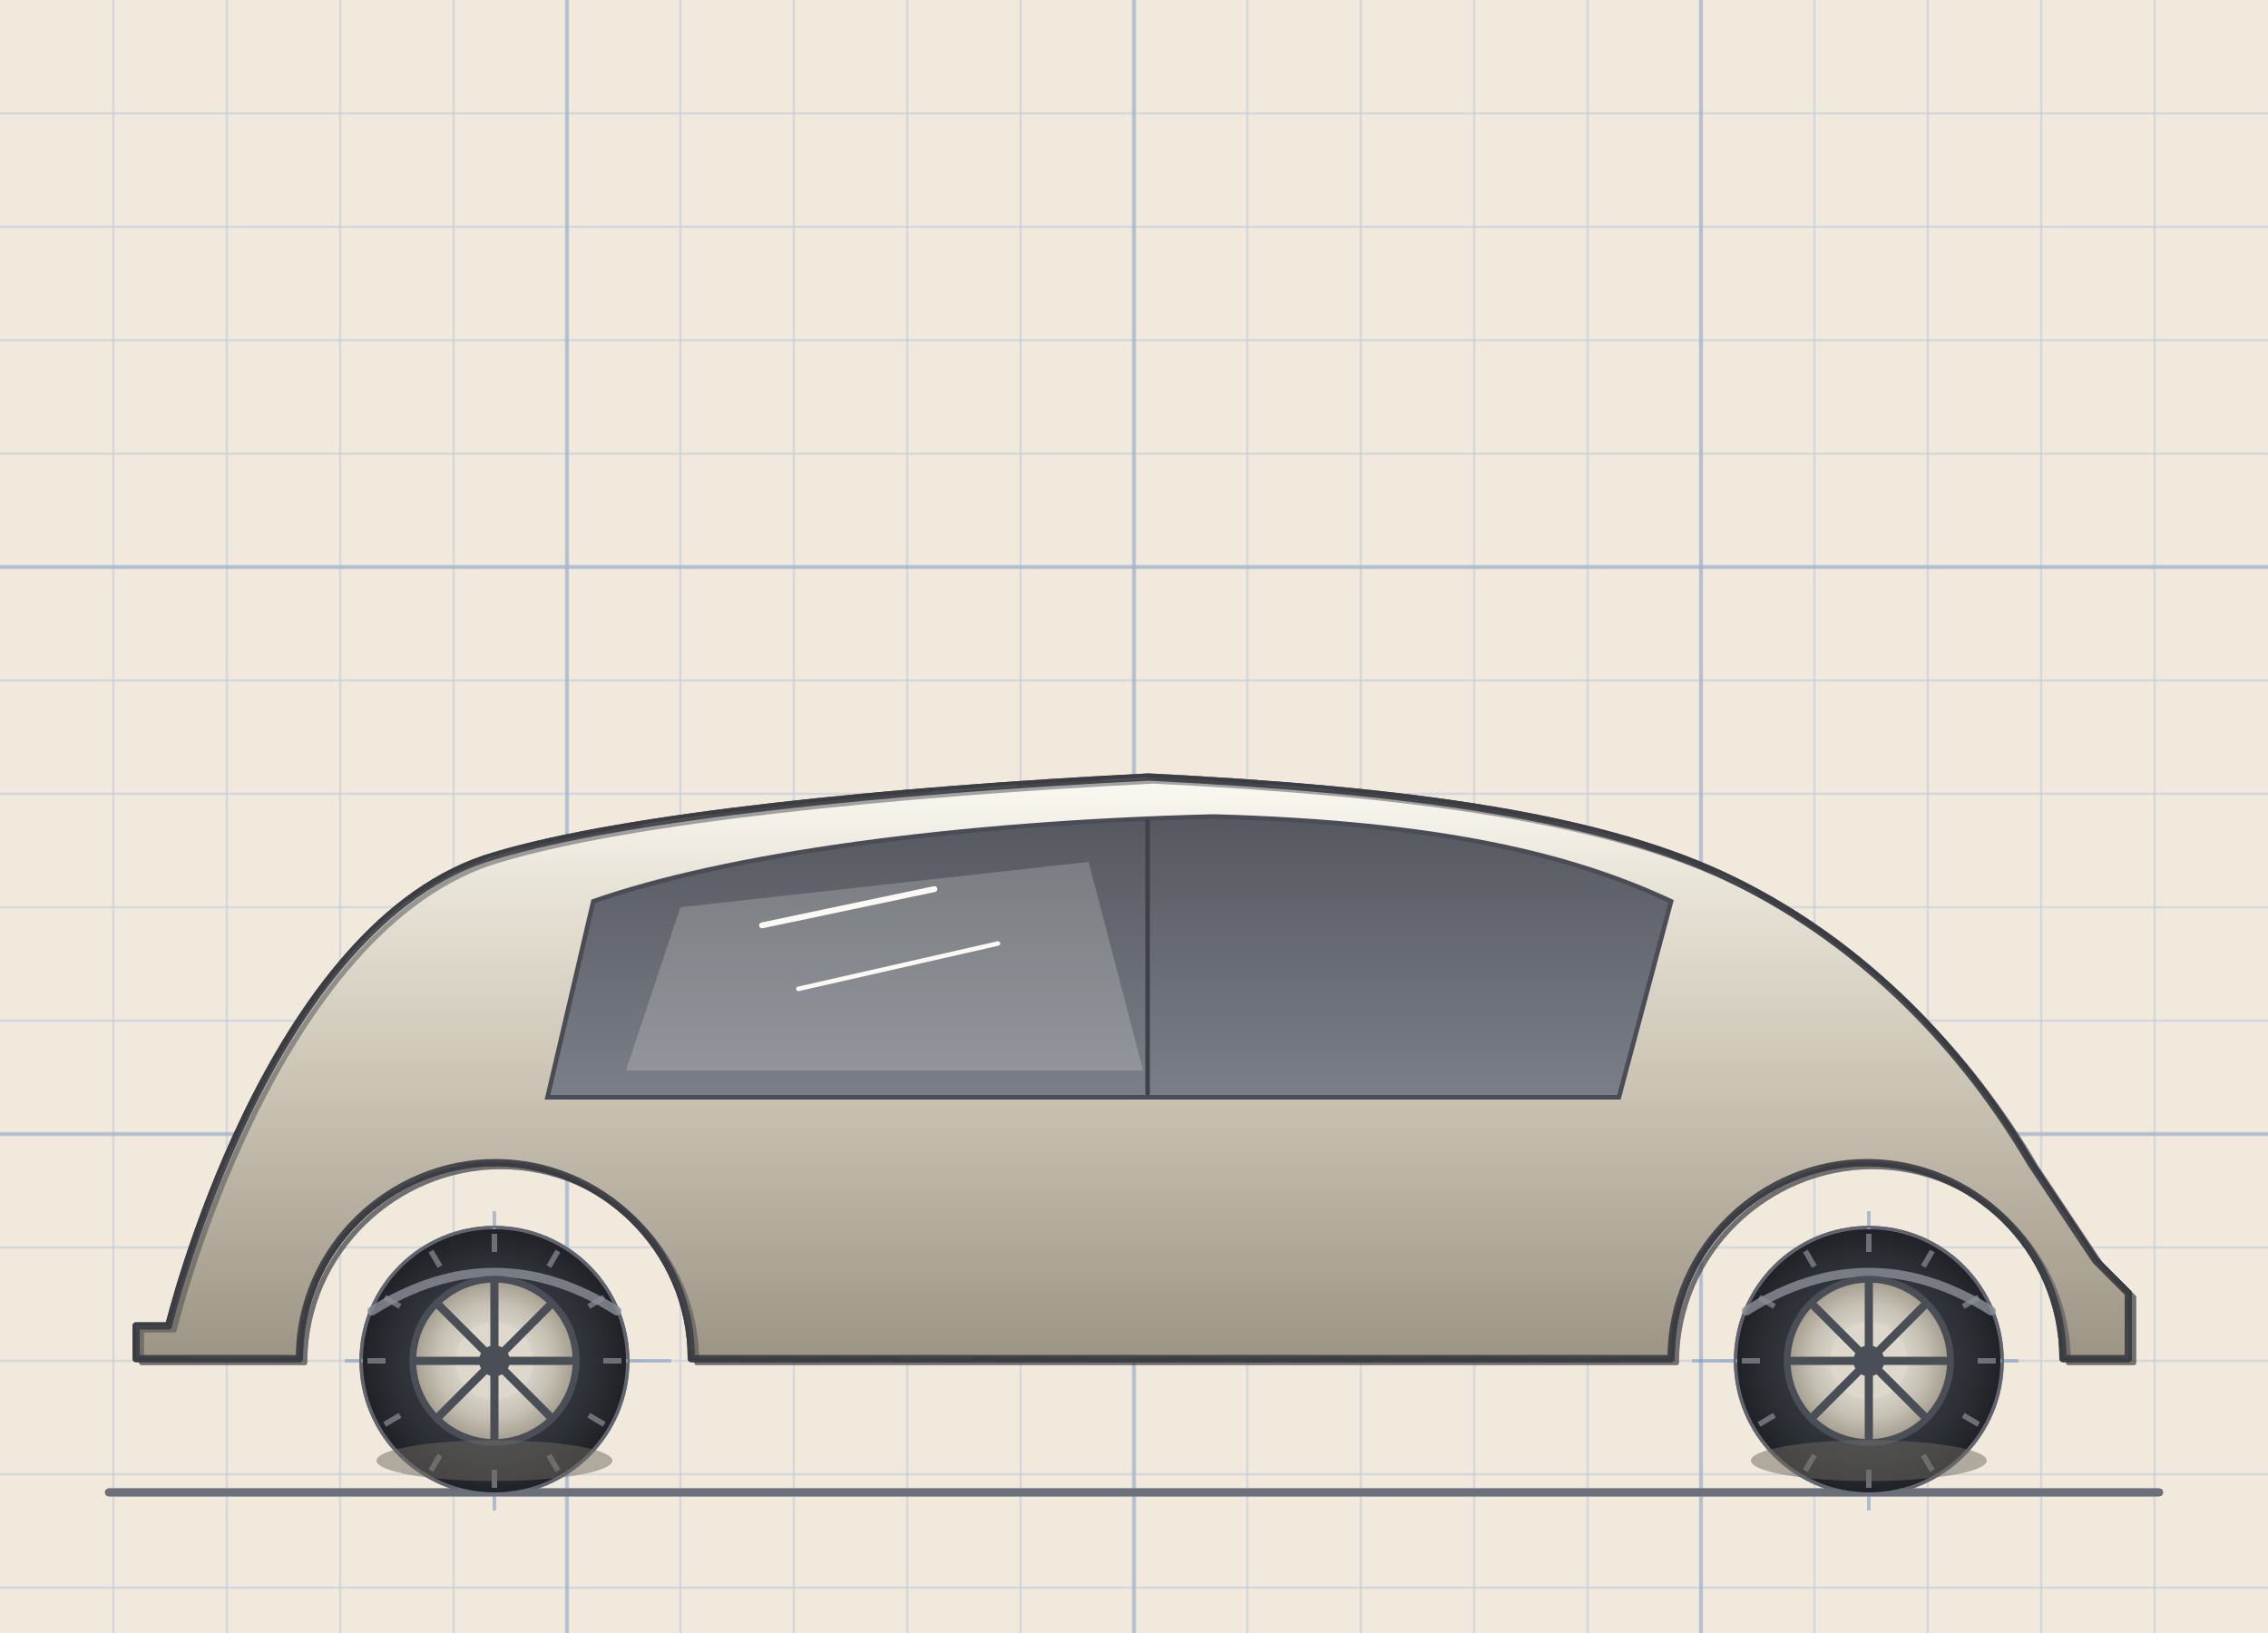
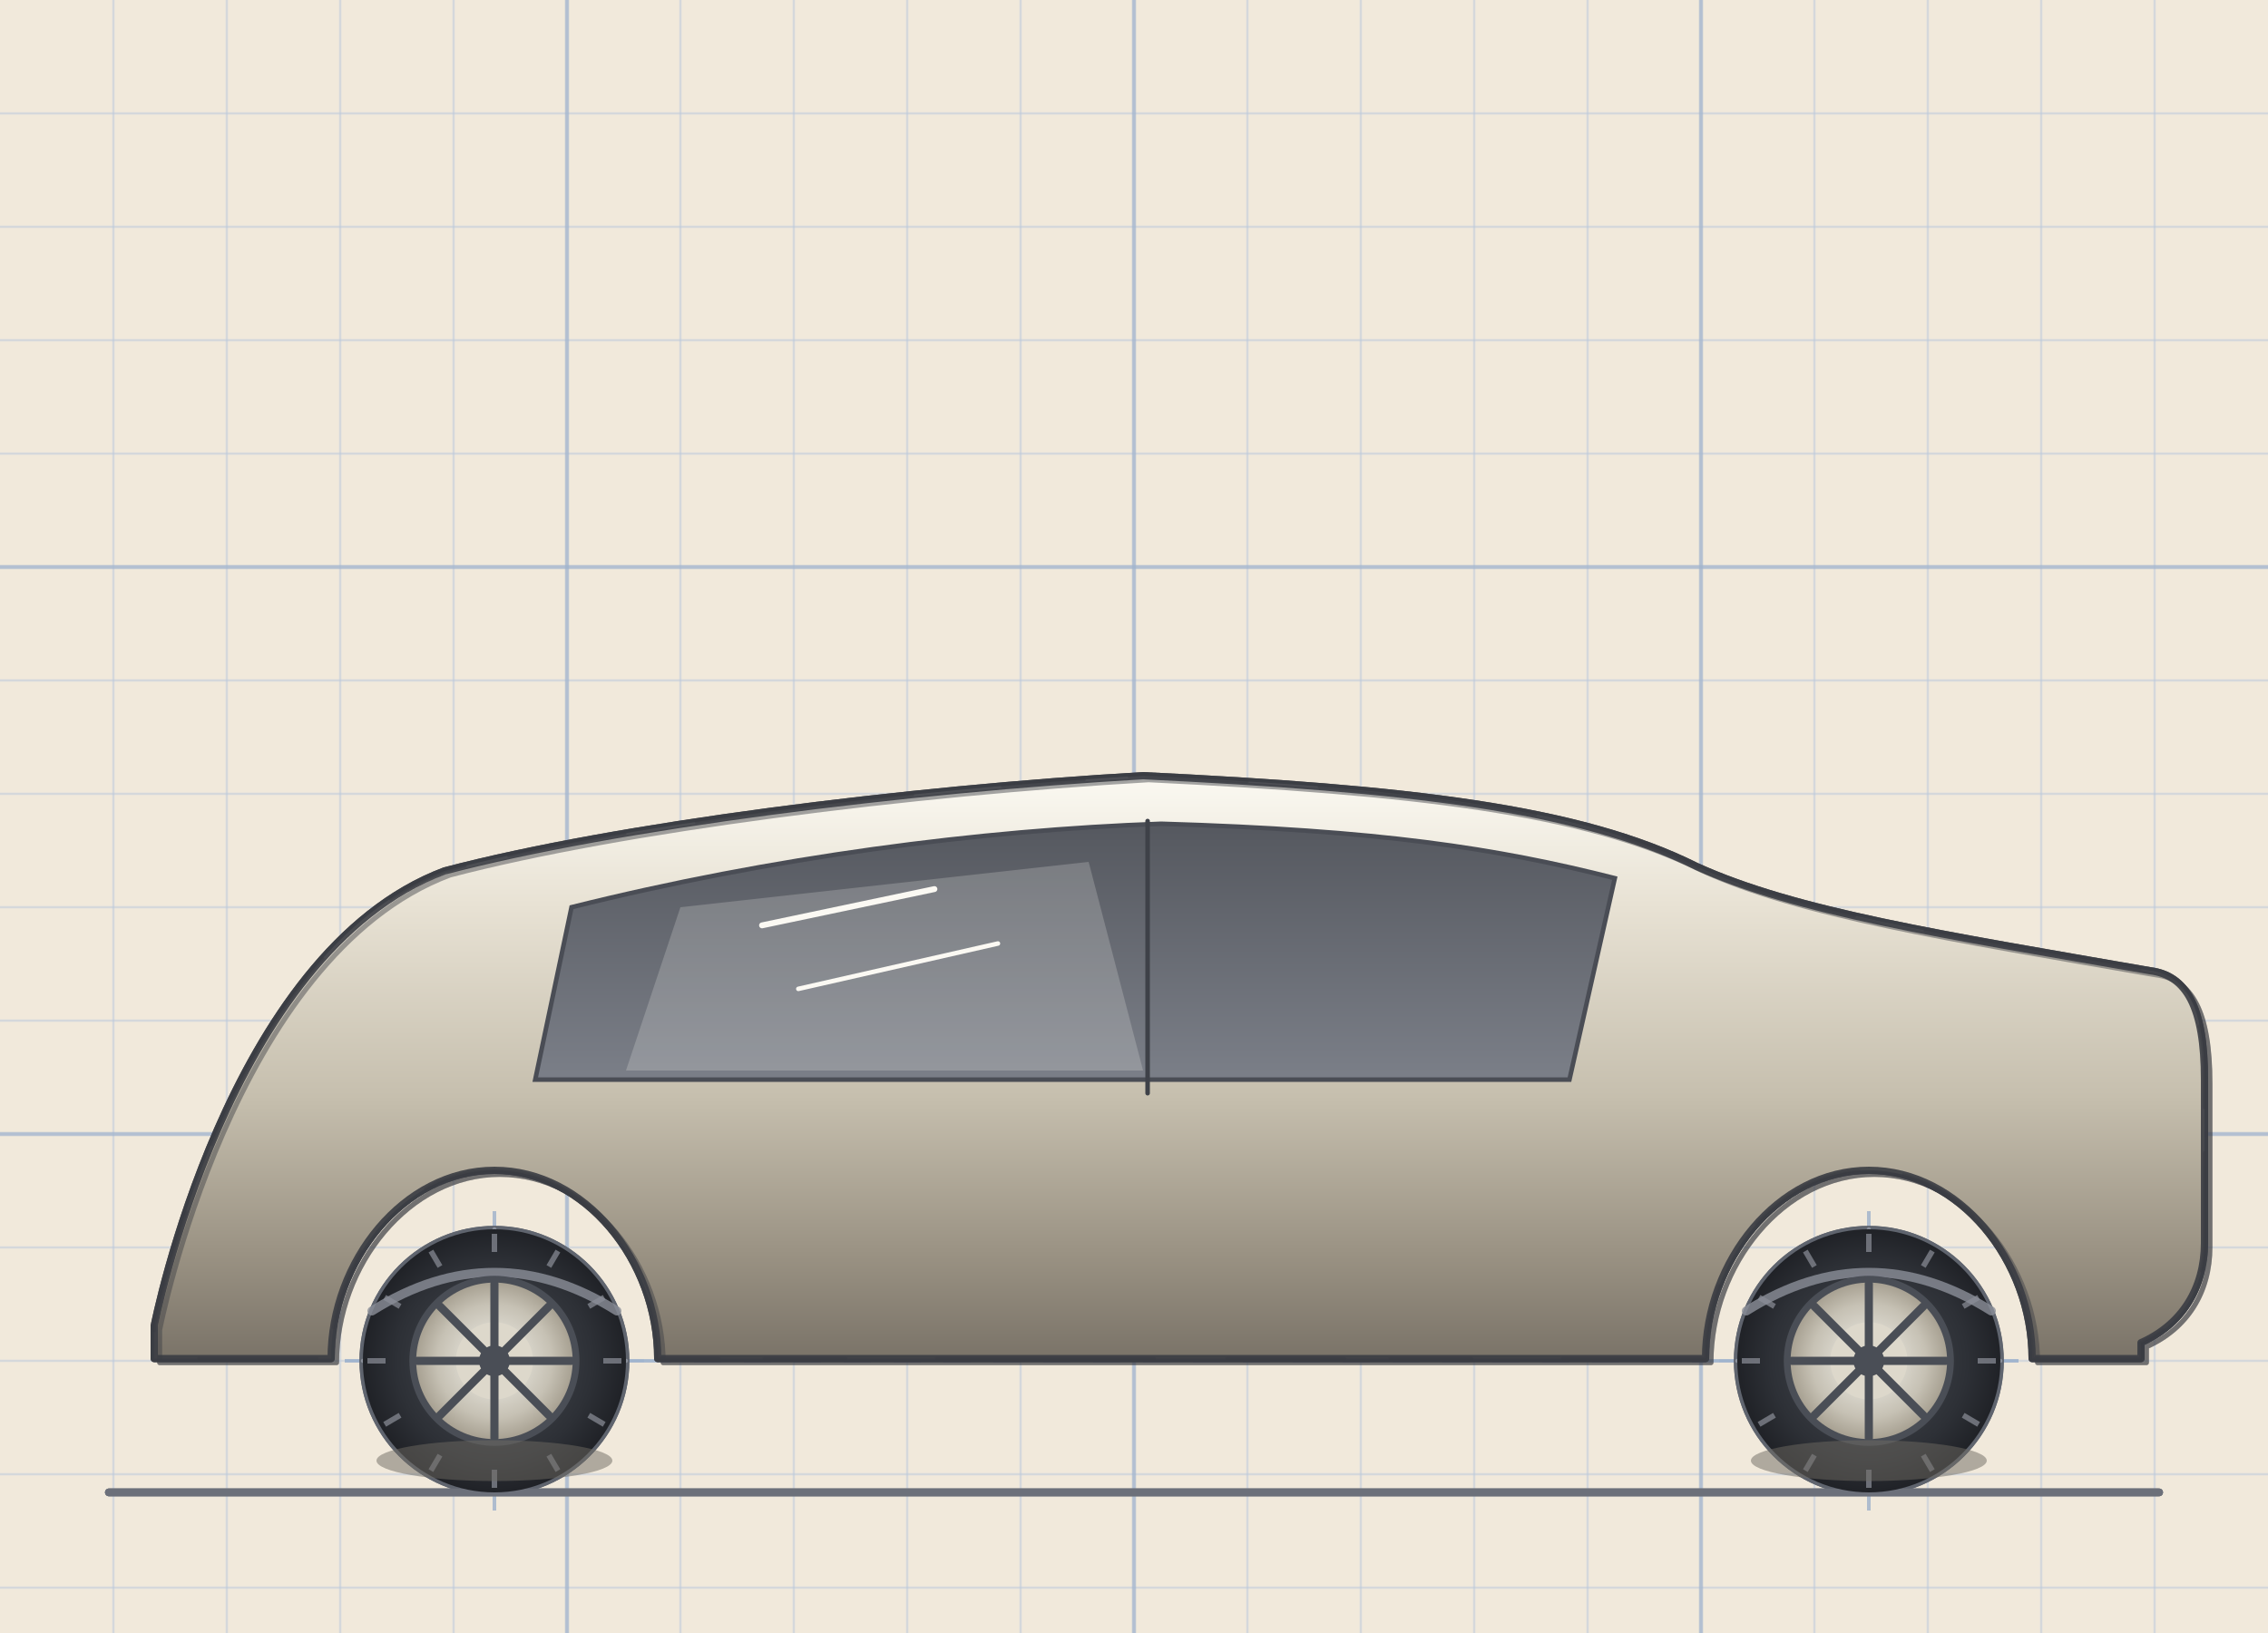
<svg xmlns="http://www.w3.org/2000/svg" viewBox="0 0 500 360" role="img">
  <defs>
    <linearGradient id="gBody" x1="0" y1="0" x2="0" y2="1">
-       <stop offset="0%" stop-color="#FBF9F3" />
-       <stop offset="18%" stop-color="#E9E4D8" />
-       <stop offset="55%" stop-color="#C9C2B2" />
-       <stop offset="100%" stop-color="#9C9484" />
+       <stop offset="0%" stop-color="#FBF9F2" />
+       <stop offset="22%" stop-color="#E8E2D4" />
+       <stop offset="55%" stop-color="#C6BFAE" />
+       <stop offset="82%" stop-color="#9A9283" />
+       <stop offset="100%" stop-color="#7A7368" />
    </linearGradient>
    <linearGradient id="gGlass" x1="0" y1="0" x2="0" y2="1">
      <stop offset="0%" stop-color="#55585F" />
      <stop offset="100%" stop-color="#7B7F88" />
    </linearGradient>
    <radialGradient id="gTire" cx="0.5" cy="0.5" r="0.5">
      <stop offset="0%" stop-color="#4A4E55" />
      <stop offset="75%" stop-color="#2D3036" />
      <stop offset="100%" stop-color="#202227" />
    </radialGradient>
    <radialGradient id="gRim" cx="0.5" cy="0.5" r="0.5">
      <stop offset="0%" stop-color="#F3F2EC" />
      <stop offset="70%" stop-color="#C6C1B4" />
      <stop offset="100%" stop-color="#A39C8D" />
    </radialGradient>
    <radialGradient id="gGround" cx="0.5" cy="0.5" r="0.5">
      <stop offset="0%" stop-color="#8A8478" stop-opacity="0.34" />
      <stop offset="100%" stop-color="#8A8478" stop-opacity="0" />
    </radialGradient>
    <radialGradient id="gMetal" cx="0.5" cy="0.36" r="0.66">
      <stop offset="0%" stop-color="#FDFCF8" />
      <stop offset="24%" stop-color="#D4CFC2" />
      <stop offset="48%" stop-color="#8B8478" />
      <stop offset="66%" stop-color="#3A3C42" />
      <stop offset="82%" stop-color="#B9B3A6" />
      <stop offset="100%" stop-color="#6E6A61" />
    </radialGradient>
    <radialGradient id="gMatte" cx="0.5" cy="0.42" r="0.62">
      <stop offset="0%" stop-color="#EFEDE6" />
      <stop offset="55%" stop-color="#B9B4A8" />
      <stop offset="100%" stop-color="#7D786E" />
    </radialGradient>
    <radialGradient id="gGlassBall" cx="0.36" cy="0.32" r="0.7">
      <stop offset="0%" stop-color="#FBF9F3" stop-opacity="0.2" />
      <stop offset="55%" stop-color="#7B7F88" stop-opacity="0.1" />
      <stop offset="100%" stop-color="#3A3C42" stop-opacity="0.38" />
    </radialGradient>
    <linearGradient id="gTonePaper" x1="0" y1="0" x2="0" y2="1">
      <stop offset="0%" stop-color="#D6D0C2" />
      <stop offset="100%" stop-color="#BCB5A5" />
    </linearGradient>
    <linearGradient id="gScreen" x1="0" y1="0" x2="0" y2="1">
      <stop offset="0%" stop-color="#41444C" />
      <stop offset="100%" stop-color="#22242A" />
    </linearGradient>
  </defs>
  <rect x="0" y="0" width="500" height="360" fill="#F1E9DB" />
  <line x1="25" y1="0" x2="25" y2="360" stroke="#B9C8DC" stroke-width="0.5" opacity="0.5" />
  <line x1="50" y1="0" x2="50" y2="360" stroke="#B9C8DC" stroke-width="0.5" opacity="0.5" />
  <line x1="75" y1="0" x2="75" y2="360" stroke="#B9C8DC" stroke-width="0.5" opacity="0.5" />
  <line x1="100" y1="0" x2="100" y2="360" stroke="#B9C8DC" stroke-width="0.5" opacity="0.5" />
  <line x1="125" y1="0" x2="125" y2="360" stroke="#B9C8DC" stroke-width="0.5" opacity="0.5" />
  <line x1="150" y1="0" x2="150" y2="360" stroke="#B9C8DC" stroke-width="0.5" opacity="0.5" />
  <line x1="175" y1="0" x2="175" y2="360" stroke="#B9C8DC" stroke-width="0.5" opacity="0.5" />
  <line x1="200" y1="0" x2="200" y2="360" stroke="#B9C8DC" stroke-width="0.5" opacity="0.5" />
  <line x1="225" y1="0" x2="225" y2="360" stroke="#B9C8DC" stroke-width="0.5" opacity="0.5" />
  <line x1="250" y1="0" x2="250" y2="360" stroke="#B9C8DC" stroke-width="0.5" opacity="0.5" />
  <line x1="275" y1="0" x2="275" y2="360" stroke="#B9C8DC" stroke-width="0.5" opacity="0.5" />
  <line x1="300" y1="0" x2="300" y2="360" stroke="#B9C8DC" stroke-width="0.5" opacity="0.5" />
  <line x1="325" y1="0" x2="325" y2="360" stroke="#B9C8DC" stroke-width="0.5" opacity="0.5" />
  <line x1="350" y1="0" x2="350" y2="360" stroke="#B9C8DC" stroke-width="0.5" opacity="0.5" />
  <line x1="375" y1="0" x2="375" y2="360" stroke="#B9C8DC" stroke-width="0.5" opacity="0.5" />
  <line x1="400" y1="0" x2="400" y2="360" stroke="#B9C8DC" stroke-width="0.5" opacity="0.5" />
  <line x1="425" y1="0" x2="425" y2="360" stroke="#B9C8DC" stroke-width="0.5" opacity="0.5" />
  <line x1="450" y1="0" x2="450" y2="360" stroke="#B9C8DC" stroke-width="0.5" opacity="0.5" />
  <line x1="475" y1="0" x2="475" y2="360" stroke="#B9C8DC" stroke-width="0.5" opacity="0.5" />
  <line x1="0" y1="25" x2="500" y2="25" stroke="#B9C8DC" stroke-width="0.5" opacity="0.5" />
  <line x1="0" y1="50" x2="500" y2="50" stroke="#B9C8DC" stroke-width="0.5" opacity="0.5" />
  <line x1="0" y1="75" x2="500" y2="75" stroke="#B9C8DC" stroke-width="0.5" opacity="0.5" />
  <line x1="0" y1="100" x2="500" y2="100" stroke="#B9C8DC" stroke-width="0.5" opacity="0.5" />
  <line x1="0" y1="125" x2="500" y2="125" stroke="#B9C8DC" stroke-width="0.5" opacity="0.5" />
  <line x1="0" y1="150" x2="500" y2="150" stroke="#B9C8DC" stroke-width="0.5" opacity="0.5" />
  <line x1="0" y1="175" x2="500" y2="175" stroke="#B9C8DC" stroke-width="0.5" opacity="0.5" />
  <line x1="0" y1="200" x2="500" y2="200" stroke="#B9C8DC" stroke-width="0.5" opacity="0.5" />
  <line x1="0" y1="225" x2="500" y2="225" stroke="#B9C8DC" stroke-width="0.5" opacity="0.5" />
  <line x1="0" y1="250" x2="500" y2="250" stroke="#B9C8DC" stroke-width="0.5" opacity="0.5" />
  <line x1="0" y1="275" x2="500" y2="275" stroke="#B9C8DC" stroke-width="0.5" opacity="0.5" />
  <line x1="0" y1="300" x2="500" y2="300" stroke="#B9C8DC" stroke-width="0.5" opacity="0.5" />
  <line x1="0" y1="325" x2="500" y2="325" stroke="#B9C8DC" stroke-width="0.5" opacity="0.5" />
  <line x1="0" y1="350" x2="500" y2="350" stroke="#B9C8DC" stroke-width="0.5" opacity="0.5" />
  <line x1="125" y1="0" x2="125" y2="360" stroke="#9FB2CC" stroke-width="0.9" opacity="0.65" />
  <line x1="250" y1="0" x2="250" y2="360" stroke="#9FB2CC" stroke-width="0.9" opacity="0.65" />
  <line x1="375" y1="0" x2="375" y2="360" stroke="#9FB2CC" stroke-width="0.9" opacity="0.65" />
  <line x1="0" y1="125" x2="500" y2="125" stroke="#9FB2CC" stroke-width="0.9" opacity="0.65" />
  <line x1="0" y1="250" x2="500" y2="250" stroke="#9FB2CC" stroke-width="0.9" opacity="0.65" />
  <line x1="24" y1="329" x2="476" y2="329" stroke="#6B8FC2" stroke-width="1.0" stroke-dasharray="10 7" opacity="0.7" />
  <circle cx="109" cy="300" r="29" stroke="#6B8FC2" stroke-width="0.9" fill="none" opacity="0.6" />
  <line x1="76" y1="300" x2="142" y2="300" stroke="#6B8FC2" stroke-width="0.8" opacity="0.5" />
  <line x1="109" y1="267" x2="109" y2="333" stroke="#6B8FC2" stroke-width="0.8" opacity="0.5" />
  <circle cx="412" cy="300" r="29" stroke="#6B8FC2" stroke-width="0.9" fill="none" opacity="0.6" />
  <line x1="379" y1="300" x2="445" y2="300" stroke="#6B8FC2" stroke-width="0.8" opacity="0.5" />
  <line x1="412" y1="267" x2="412" y2="333" stroke="#6B8FC2" stroke-width="0.8" opacity="0.5" />
  <line x1="109" y1="300" x2="412" y2="300" stroke="#6B8FC2" stroke-width="0.8" stroke-dasharray="6 5" opacity="0.45" />
  <line x1="24" y1="329" x2="476" y2="329" stroke="#6C707A" stroke-width="1.7" stroke-linecap="round" stroke-linejoin="round" />
  <circle cx="109" cy="300" r="29" stroke="#5F646E" stroke-width="1.5" fill="none" />
  <line x1="80" y1="300" x2="138" y2="300" stroke="#8B909B" stroke-width="0.9" stroke-linecap="round" stroke-linejoin="round" />
  <line x1="109" y1="271" x2="109" y2="329" stroke="#8B909B" stroke-width="0.9" stroke-linecap="round" stroke-linejoin="round" />
  <circle cx="109" cy="300" r="2.2" fill="#5F646E" />
  <circle cx="412" cy="300" r="29" stroke="#5F646E" stroke-width="1.5" fill="none" />
  <line x1="383" y1="300" x2="441" y2="300" stroke="#8B909B" stroke-width="0.9" stroke-linecap="round" stroke-linejoin="round" />
  <line x1="412" y1="271" x2="412" y2="329" stroke="#8B909B" stroke-width="0.9" stroke-linecap="round" stroke-linejoin="round" />
  <circle cx="412" cy="300" r="2.2" fill="#5F646E" />
  <line x1="24" y1="329" x2="476" y2="329" stroke="#6C707A" stroke-width="1.7" stroke-linecap="round" stroke-linejoin="round" />
  <circle cx="109" cy="300" r="29" stroke="#5F646E" stroke-width="1.5" fill="none" />
  <line x1="80" y1="300" x2="138" y2="300" stroke="#8B909B" stroke-width="0.9" stroke-linecap="round" stroke-linejoin="round" />
  <line x1="109" y1="271" x2="109" y2="329" stroke="#8B909B" stroke-width="0.9" stroke-linecap="round" stroke-linejoin="round" />
  <circle cx="109" cy="300" r="2.2" fill="#5F646E" />
  <circle cx="412" cy="300" r="29" stroke="#5F646E" stroke-width="1.5" fill="none" />
  <line x1="383" y1="300" x2="441" y2="300" stroke="#8B909B" stroke-width="0.9" stroke-linecap="round" stroke-linejoin="round" />
  <line x1="412" y1="271" x2="412" y2="329" stroke="#8B909B" stroke-width="0.9" stroke-linecap="round" stroke-linejoin="round" />
  <circle cx="412" cy="300" r="2.2" fill="#5F646E" />
-   <path d="M37.2 292.3 C37.2 292.3 58.8 203.0 109.2 188.6 C138.0 180.0 195.6 174.2 253.2 171.3 C310.8 174.2 354.0 180.0 382.8 194.4 C411.6 208.7 433.2 231.8 447.6 256.3 L462.0 277.9 L469.2 285.1 L469.2 299.5 L454.8 299.5 C454.8 275.0 434.6 256.3 411.6 256.3 C388.6 256.3 368.4 275.0 368.4 299.5 L152.4 299.5 C152.4 275.0 132.2 256.3 109.2 256.3 C86.2 256.3 66.0 275.0 66.0 299.5 L30.0 299.5 L30.0 292.3 Z" fill="url(#gBody)" />
-   <path d="M37.2 292.3 C37.2 292.3 58.8 203.0 109.2 188.6 C138.0 180.0 195.6 174.2 253.2 171.3 C310.8 174.2 354.0 180.0 382.8 194.4 C411.6 208.7 433.2 231.8 447.6 256.3 L462.0 277.9 L469.2 285.1 L469.2 299.5 L454.8 299.5 C454.8 275.0 434.6 256.3 411.6 256.3 C388.6 256.3 368.4 275.0 368.4 299.5 L152.4 299.5 C152.4 275.0 132.2 256.3 109.2 256.3 C86.2 256.3 66.0 275.0 66.0 299.5 L30.0 299.5 L30.0 292.3 Z" stroke="#3A3C42" stroke-width="1.6" stroke-linecap="round" stroke-linejoin="round" fill="none" opacity="0.9" />
-   <path d="M37.2 292.3 C37.2 292.3 58.8 203.0 109.2 188.6 C138.0 180.0 195.6 174.2 253.2 171.3 C310.8 174.2 354.0 180.0 382.8 194.4 C411.6 208.7 433.2 231.8 447.6 256.3 L462.0 277.9 L469.2 285.1 L469.2 299.5 L454.8 299.5 C454.8 275.0 434.6 256.3 411.6 256.3 C388.6 256.3 368.4 275.0 368.4 299.5 L152.4 299.5 C152.4 275.0 132.2 256.3 109.2 256.3 C86.2 256.3 66.0 275.0 66.0 299.5 L30.0 299.5 L30.0 292.3 Z" stroke="#3A3C42" stroke-width="1.1" stroke-linecap="round" stroke-linejoin="round" fill="none" opacity="0.45" transform="translate(1.2 0.9)" />
-   <path d="M37.2 292.3 C37.2 292.3 58.8 203.0 109.2 188.6 C138.0 180.0 195.6 174.2 253.2 171.3 C310.8 174.2 354.0 180.0 382.8 194.4 C411.6 208.7 433.2 231.8 447.6 256.3 L462.0 277.9 L469.2 285.1 L469.2 299.5 L454.8 299.5 C454.8 275.0 434.6 256.3 411.6 256.3 C388.6 256.3 368.4 275.0 368.4 299.5 L152.4 299.5 C152.4 275.0 132.2 256.3 109.2 256.3 C86.2 256.3 66.0 275.0 66.0 299.5 L30.0 299.5 L30.0 292.3 Z" stroke="#3A3C42" stroke-width="0.8" stroke-linecap="round" stroke-linejoin="round" fill="none" stroke-dasharray="26 16 48 20 18 10" opacity="0.5" />
+   <path d="M34.0 292.3 C34.0 292.3 50.0 210.0 98.0 192.0 C136.0 182.0 200.0 174.0 252.0 171.0 C310.0 173.8 348.0 178.0 374.0 191.0 C396.0 201.0 428.0 206.0 474.0 214.0 C482.0 215.0 486.0 222.0 486.0 238.0 L486.0 274.0 C486.0 284.0 481.0 292.0 472.0 296.0 L472.0 299.5 L448.0 299.5 C448.0 278.0 432.0 258.0 412.0 258.0 C392.0 258.0 376.0 278.0 376.0 299.5 L145.0 299.5 C145.0 278.0 129.0 258.0 109.0 258.0 C89.0 258.0 73.0 278.0 73.0 299.5 L34.0 299.5 Z" fill="url(#gBody)" />
+   <path d="M34.0 292.3 C34.0 292.3 50.0 210.0 98.0 192.0 C136.0 182.0 200.0 174.0 252.0 171.0 C310.0 173.8 348.0 178.0 374.0 191.0 C396.0 201.0 428.0 206.0 474.0 214.0 C482.0 215.0 486.0 222.0 486.0 238.0 L486.0 274.0 C486.0 284.0 481.0 292.0 472.0 296.0 L472.0 299.5 L448.0 299.5 C448.0 278.0 432.0 258.0 412.0 258.0 C392.0 258.0 376.0 278.0 376.0 299.5 L145.0 299.5 C145.0 278.0 129.0 258.0 109.0 258.0 C89.0 258.0 73.0 278.0 73.0 299.5 L34.0 299.5 Z" stroke="#3A3C42" stroke-width="1.6" stroke-linecap="round" stroke-linejoin="round" fill="none" opacity="0.9" />
+   <path d="M34.0 292.3 C34.0 292.3 50.0 210.0 98.0 192.0 C136.0 182.0 200.0 174.0 252.0 171.0 C310.0 173.8 348.0 178.0 374.0 191.0 C396.0 201.0 428.0 206.0 474.0 214.0 C482.0 215.0 486.0 222.0 486.0 238.0 L486.0 274.0 C486.0 284.0 481.0 292.0 472.0 296.0 L472.0 299.5 L448.0 299.5 C448.0 278.0 432.0 258.0 412.0 258.0 C392.0 258.0 376.0 278.0 376.0 299.5 L145.0 299.5 C145.0 278.0 129.0 258.0 109.0 258.0 C89.0 258.0 73.0 278.0 73.0 299.5 L34.0 299.5 Z" stroke="#3A3C42" stroke-width="1.1" stroke-linecap="round" stroke-linejoin="round" fill="none" opacity="0.45" transform="translate(1.2 0.9)" />
+   <path d="M34.0 292.3 C34.0 292.3 50.0 210.0 98.0 192.0 C136.0 182.0 200.0 174.0 252.0 171.0 C310.0 173.8 348.0 178.0 374.0 191.0 C396.0 201.0 428.0 206.0 474.0 214.0 C482.0 215.0 486.0 222.0 486.0 238.0 L486.0 274.0 C486.0 284.0 481.0 292.0 472.0 296.0 L472.0 299.5 L448.0 299.5 C448.0 278.0 432.0 258.0 412.0 258.0 C392.0 258.0 376.0 278.0 376.0 299.5 L145.0 299.5 C145.0 278.0 129.0 258.0 109.0 258.0 C89.0 258.0 73.0 278.0 73.0 299.5 L34.0 299.5 Z" stroke="#3A3C42" stroke-width="0.8" stroke-linecap="round" stroke-linejoin="round" fill="none" stroke-dasharray="26 16 48 20 18 10" opacity="0.5" />
  <line x1="24" y1="329" x2="476" y2="329" stroke="#6C707A" stroke-width="1.7" stroke-linecap="round" stroke-linejoin="round" />
  <circle cx="109" cy="300" r="29" fill="url(#gTire)" />
  <line x1="133.0" y1="300.0" x2="137.0" y2="300.0" stroke="#8B8F98" stroke-width="1.2" opacity="0.7" />
  <line x1="129.8" y1="312.0" x2="133.2" y2="314.0" stroke="#8B8F98" stroke-width="1.2" opacity="0.7" />
  <line x1="121.0" y1="320.8" x2="123.0" y2="324.2" stroke="#8B8F98" stroke-width="1.2" opacity="0.7" />
  <line x1="109.0" y1="324.0" x2="109.0" y2="328.0" stroke="#8B8F98" stroke-width="1.2" opacity="0.7" />
  <line x1="97.0" y1="320.8" x2="95.0" y2="324.2" stroke="#8B8F98" stroke-width="1.2" opacity="0.7" />
  <line x1="88.2" y1="312.0" x2="84.8" y2="314.0" stroke="#8B8F98" stroke-width="1.2" opacity="0.7" />
  <line x1="85.0" y1="300.0" x2="81.0" y2="300.0" stroke="#8B8F98" stroke-width="1.2" opacity="0.7" />
  <line x1="88.2" y1="288.0" x2="84.8" y2="286.0" stroke="#8B8F98" stroke-width="1.2" opacity="0.7" />
  <line x1="97.0" y1="279.2" x2="95.0" y2="275.8" stroke="#8B8F98" stroke-width="1.2" opacity="0.7" />
  <line x1="109.0" y1="276.0" x2="109.0" y2="272.0" stroke="#8B8F98" stroke-width="1.2" opacity="0.7" />
  <line x1="121.0" y1="279.2" x2="123.0" y2="275.8" stroke="#8B8F98" stroke-width="1.2" opacity="0.7" />
  <line x1="129.8" y1="288.0" x2="133.2" y2="286.0" stroke="#8B8F98" stroke-width="1.2" opacity="0.7" />
  <path d="M82 289 Q109 272 136 289" stroke="#8B8F98" stroke-width="2.0" fill="none" stroke-linecap="round" opacity="0.8" />
  <circle cx="109" cy="300" r="18" fill="url(#gRim)" stroke="#4A4E56" stroke-width="1.5" />
  <circle cx="109" cy="300" r="8.5" fill="#DDD8CB" />
  <line x1="109" y1="300" x2="126.0" y2="300.0" stroke="#4A4E56" stroke-width="1.8" stroke-linecap="round" />
  <line x1="109" y1="300" x2="121.0" y2="312.0" stroke="#4A4E56" stroke-width="1.8" stroke-linecap="round" />
  <line x1="109" y1="300" x2="109.0" y2="317.0" stroke="#4A4E56" stroke-width="1.8" stroke-linecap="round" />
  <line x1="109" y1="300" x2="97.0" y2="312.0" stroke="#4A4E56" stroke-width="1.8" stroke-linecap="round" />
  <line x1="109" y1="300" x2="92.0" y2="300.0" stroke="#4A4E56" stroke-width="1.8" stroke-linecap="round" />
  <line x1="109" y1="300" x2="97.0" y2="288.0" stroke="#4A4E56" stroke-width="1.8" stroke-linecap="round" />
  <line x1="109" y1="300" x2="109.0" y2="283.0" stroke="#4A4E56" stroke-width="1.8" stroke-linecap="round" />
  <line x1="109" y1="300" x2="121.0" y2="288.0" stroke="#4A4E56" stroke-width="1.8" stroke-linecap="round" />
  <circle cx="109" cy="300" r="3.4" fill="#4A4E56" />
  <ellipse cx="109" cy="322" rx="26" ry="4.5" fill="#6E6A61" opacity="0.5" />
  <circle cx="412" cy="300" r="29" fill="url(#gTire)" />
  <line x1="436.0" y1="300.0" x2="440.0" y2="300.0" stroke="#8B8F98" stroke-width="1.2" opacity="0.7" />
  <line x1="432.8" y1="312.0" x2="436.2" y2="314.0" stroke="#8B8F98" stroke-width="1.2" opacity="0.7" />
  <line x1="424.0" y1="320.8" x2="426.0" y2="324.2" stroke="#8B8F98" stroke-width="1.2" opacity="0.7" />
  <line x1="412.0" y1="324.0" x2="412.0" y2="328.0" stroke="#8B8F98" stroke-width="1.2" opacity="0.7" />
  <line x1="400.0" y1="320.8" x2="398.0" y2="324.2" stroke="#8B8F98" stroke-width="1.2" opacity="0.7" />
  <line x1="391.2" y1="312.0" x2="387.8" y2="314.0" stroke="#8B8F98" stroke-width="1.2" opacity="0.7" />
  <line x1="388.0" y1="300.0" x2="384.0" y2="300.0" stroke="#8B8F98" stroke-width="1.2" opacity="0.7" />
  <line x1="391.2" y1="288.0" x2="387.8" y2="286.0" stroke="#8B8F98" stroke-width="1.2" opacity="0.7" />
  <line x1="400.0" y1="279.2" x2="398.0" y2="275.8" stroke="#8B8F98" stroke-width="1.2" opacity="0.7" />
  <line x1="412.0" y1="276.0" x2="412.0" y2="272.0" stroke="#8B8F98" stroke-width="1.2" opacity="0.7" />
  <line x1="424.0" y1="279.2" x2="426.0" y2="275.8" stroke="#8B8F98" stroke-width="1.2" opacity="0.7" />
  <line x1="432.8" y1="288.0" x2="436.2" y2="286.0" stroke="#8B8F98" stroke-width="1.2" opacity="0.7" />
  <path d="M385 289 Q412 272 439 289" stroke="#8B8F98" stroke-width="2.0" fill="none" stroke-linecap="round" opacity="0.8" />
  <circle cx="412" cy="300" r="18" fill="url(#gRim)" stroke="#4A4E56" stroke-width="1.5" />
  <circle cx="412" cy="300" r="8.5" fill="#DDD8CB" />
  <line x1="412" y1="300" x2="429.0" y2="300.0" stroke="#4A4E56" stroke-width="1.8" stroke-linecap="round" />
  <line x1="412" y1="300" x2="424.0" y2="312.0" stroke="#4A4E56" stroke-width="1.8" stroke-linecap="round" />
  <line x1="412" y1="300" x2="412.0" y2="317.0" stroke="#4A4E56" stroke-width="1.8" stroke-linecap="round" />
  <line x1="412" y1="300" x2="400.0" y2="312.0" stroke="#4A4E56" stroke-width="1.8" stroke-linecap="round" />
  <line x1="412" y1="300" x2="395.0" y2="300.0" stroke="#4A4E56" stroke-width="1.8" stroke-linecap="round" />
  <line x1="412" y1="300" x2="400.0" y2="288.0" stroke="#4A4E56" stroke-width="1.8" stroke-linecap="round" />
  <line x1="412" y1="300" x2="412.0" y2="283.0" stroke="#4A4E56" stroke-width="1.8" stroke-linecap="round" />
  <line x1="412" y1="300" x2="424.0" y2="288.0" stroke="#4A4E56" stroke-width="1.8" stroke-linecap="round" />
  <circle cx="412" cy="300" r="3.4" fill="#4A4E56" />
  <ellipse cx="412" cy="322" rx="26" ry="4.5" fill="#6E6A61" opacity="0.5" />
-   <path d="M37.2 292.3 C37.2 292.3 58.8 203.0 109.2 188.6 C138.0 180.0 195.6 174.2 253.2 171.3 C310.8 174.2 354.0 180.0 382.8 194.4 C411.6 208.7 433.2 231.8 447.6 256.3 L462.0 277.9 L469.2 285.1 L469.2 299.5 L454.8 299.5 C454.8 275.0 434.6 256.3 411.6 256.3 C388.6 256.3 368.4 275.0 368.4 299.5 L152.4 299.5 C152.4 275.0 132.2 256.3 109.2 256.3 C86.2 256.3 66.0 275.0 66.0 299.5 L30.0 299.5 L30.0 292.3 Z" fill="url(#gBody)" />
-   <path d="M37.2 292.3 C37.2 292.3 58.8 203.0 109.2 188.6 C138.0 180.0 195.6 174.2 253.2 171.3 C310.8 174.2 354.0 180.0 382.8 194.4 C411.6 208.7 433.2 231.8 447.6 256.3 L462.0 277.9 L469.2 285.1 L469.2 299.5 L454.8 299.5 C454.8 275.0 434.6 256.3 411.6 256.3 C388.6 256.3 368.4 275.0 368.4 299.5 L152.4 299.5 C152.4 275.0 132.2 256.3 109.2 256.3 C86.2 256.3 66.0 275.0 66.0 299.5 L30.0 299.5 L30.0 292.3 Z" stroke="#3A3C42" stroke-width="1.6" stroke-linecap="round" stroke-linejoin="round" fill="none" opacity="0.9" />
-   <path d="M37.2 292.3 C37.2 292.3 58.8 203.0 109.2 188.6 C138.0 180.0 195.6 174.2 253.2 171.3 C310.8 174.2 354.0 180.0 382.8 194.4 C411.6 208.7 433.2 231.8 447.6 256.3 L462.0 277.9 L469.2 285.1 L469.2 299.5 L454.8 299.5 C454.8 275.0 434.6 256.3 411.6 256.3 C388.6 256.3 368.4 275.0 368.4 299.5 L152.4 299.5 C152.4 275.0 132.2 256.3 109.2 256.3 C86.2 256.3 66.0 275.0 66.0 299.5 L30.0 299.5 L30.0 292.3 Z" stroke="#3A3C42" stroke-width="1.1" stroke-linecap="round" stroke-linejoin="round" fill="none" opacity="0.45" transform="translate(1.2 0.9)" />
-   <path d="M37.2 292.3 C37.2 292.3 58.8 203.0 109.2 188.6 C138.0 180.0 195.6 174.2 253.2 171.3 C310.8 174.2 354.0 180.0 382.8 194.4 C411.6 208.7 433.2 231.8 447.6 256.3 L462.0 277.9 L469.2 285.1 L469.2 299.5 L454.8 299.5 C454.8 275.0 434.6 256.3 411.6 256.3 C388.6 256.3 368.4 275.0 368.4 299.5 L152.4 299.5 C152.4 275.0 132.2 256.3 109.2 256.3 C86.2 256.3 66.0 275.0 66.0 299.5 L30.0 299.5 L30.0 292.3 Z" stroke="#3A3C42" stroke-width="0.8" stroke-linecap="round" stroke-linejoin="round" fill="none" stroke-dasharray="26 16 48 20 18 10" opacity="0.5" />
-   <path d="M130.8 198.7 C159.6 188.6 210.0 181.4 267.6 180.0 C318.0 181.4 346.8 188.6 368.4 198.7 L356.9 241.9 L120.7 241.9 Z" fill="url(#gGlass)" stroke="#4A4D55" stroke-width="1.0" />
+   <path d="M34.0 292.3 C34.0 292.3 50.0 210.0 98.0 192.0 C136.0 182.0 200.0 174.0 252.0 171.0 C310.0 173.8 348.0 178.0 374.0 191.0 C396.0 201.0 428.0 206.0 474.0 214.0 C482.0 215.0 486.0 222.0 486.0 238.0 L486.0 274.0 C486.0 284.0 481.0 292.0 472.0 296.0 L472.0 299.5 L448.0 299.5 C448.0 278.0 432.0 258.0 412.0 258.0 C392.0 258.0 376.0 278.0 376.0 299.5 L145.0 299.5 C145.0 278.0 129.0 258.0 109.0 258.0 C89.0 258.0 73.0 278.0 73.0 299.5 L34.0 299.5 Z" fill="url(#gBody)" />
+   <path d="M34.0 292.3 C34.0 292.3 50.0 210.0 98.0 192.0 C136.0 182.0 200.0 174.0 252.0 171.0 C310.0 173.8 348.0 178.0 374.0 191.0 C396.0 201.0 428.0 206.0 474.0 214.0 C482.0 215.0 486.0 222.0 486.0 238.0 L486.0 274.0 C486.0 284.0 481.0 292.0 472.0 296.0 L472.0 299.5 L448.0 299.5 C448.0 278.0 432.0 258.0 412.0 258.0 C392.0 258.0 376.0 278.0 376.0 299.5 L145.0 299.5 C145.0 278.0 129.0 258.0 109.0 258.0 C89.0 258.0 73.0 278.0 73.0 299.5 L34.0 299.5 Z" stroke="#3A3C42" stroke-width="1.6" stroke-linecap="round" stroke-linejoin="round" fill="none" opacity="0.9" />
+   <path d="M34.0 292.3 C34.0 292.3 50.0 210.0 98.0 192.0 C136.0 182.0 200.0 174.0 252.0 171.0 C310.0 173.8 348.0 178.0 374.0 191.0 C396.0 201.0 428.0 206.0 474.0 214.0 C482.0 215.0 486.0 222.0 486.0 238.0 L486.0 274.0 C486.0 284.0 481.0 292.0 472.0 296.0 L472.0 299.5 L448.0 299.5 C448.0 278.0 432.0 258.0 412.0 258.0 C392.0 258.0 376.0 278.0 376.0 299.5 L145.0 299.5 C145.0 278.0 129.0 258.0 109.0 258.0 C89.0 258.0 73.0 278.0 73.0 299.5 L34.0 299.5 Z" stroke="#3A3C42" stroke-width="1.1" stroke-linecap="round" stroke-linejoin="round" fill="none" opacity="0.45" transform="translate(1.2 0.9)" />
+   <path d="M34.0 292.3 C34.0 292.3 50.0 210.0 98.0 192.0 C136.0 182.0 200.0 174.0 252.0 171.0 C310.0 173.8 348.0 178.0 374.0 191.0 C396.0 201.0 428.0 206.0 474.0 214.0 C482.0 215.0 486.0 222.0 486.0 238.0 L486.0 274.0 C486.0 284.0 481.0 292.0 472.0 296.0 L472.0 299.5 L448.0 299.5 C448.0 278.0 432.0 258.0 412.0 258.0 C392.0 258.0 376.0 278.0 376.0 299.5 L145.0 299.5 C145.0 278.0 129.0 258.0 109.0 258.0 C89.0 258.0 73.0 278.0 73.0 299.5 L34.0 299.5 Z" stroke="#3A3C42" stroke-width="0.8" stroke-linecap="round" stroke-linejoin="round" fill="none" stroke-dasharray="26 16 48 20 18 10" opacity="0.5" />
+   <path d="M126.0 200.0 C170.0 189.0 216.0 183.0 256.0 181.6 C304.0 183.0 330.0 187.0 356.0 193.6 L346.0 238.0 L118.0 238.0 Z" fill="url(#gGlass)" stroke="#4A4D55" stroke-width="1.0" />
  <path d="M150 200 L240 190 L252 236 L138 236 Z" fill="#FBF9F3" opacity="0.2" />
  <line x1="253" y1="181" x2="253" y2="241" stroke="#3E4148" stroke-width="1" stroke-linecap="round" stroke-linejoin="round" />
  <path d="M168 204 L206 196" stroke="#FBF9F3" stroke-width="1.3" stroke-linecap="round" stroke-linejoin="round" fill="none" />
  <path d="M176 218 L220 208" stroke="#FBF9F3" stroke-width="1" stroke-linecap="round" stroke-linejoin="round" fill="none" />
</svg>
